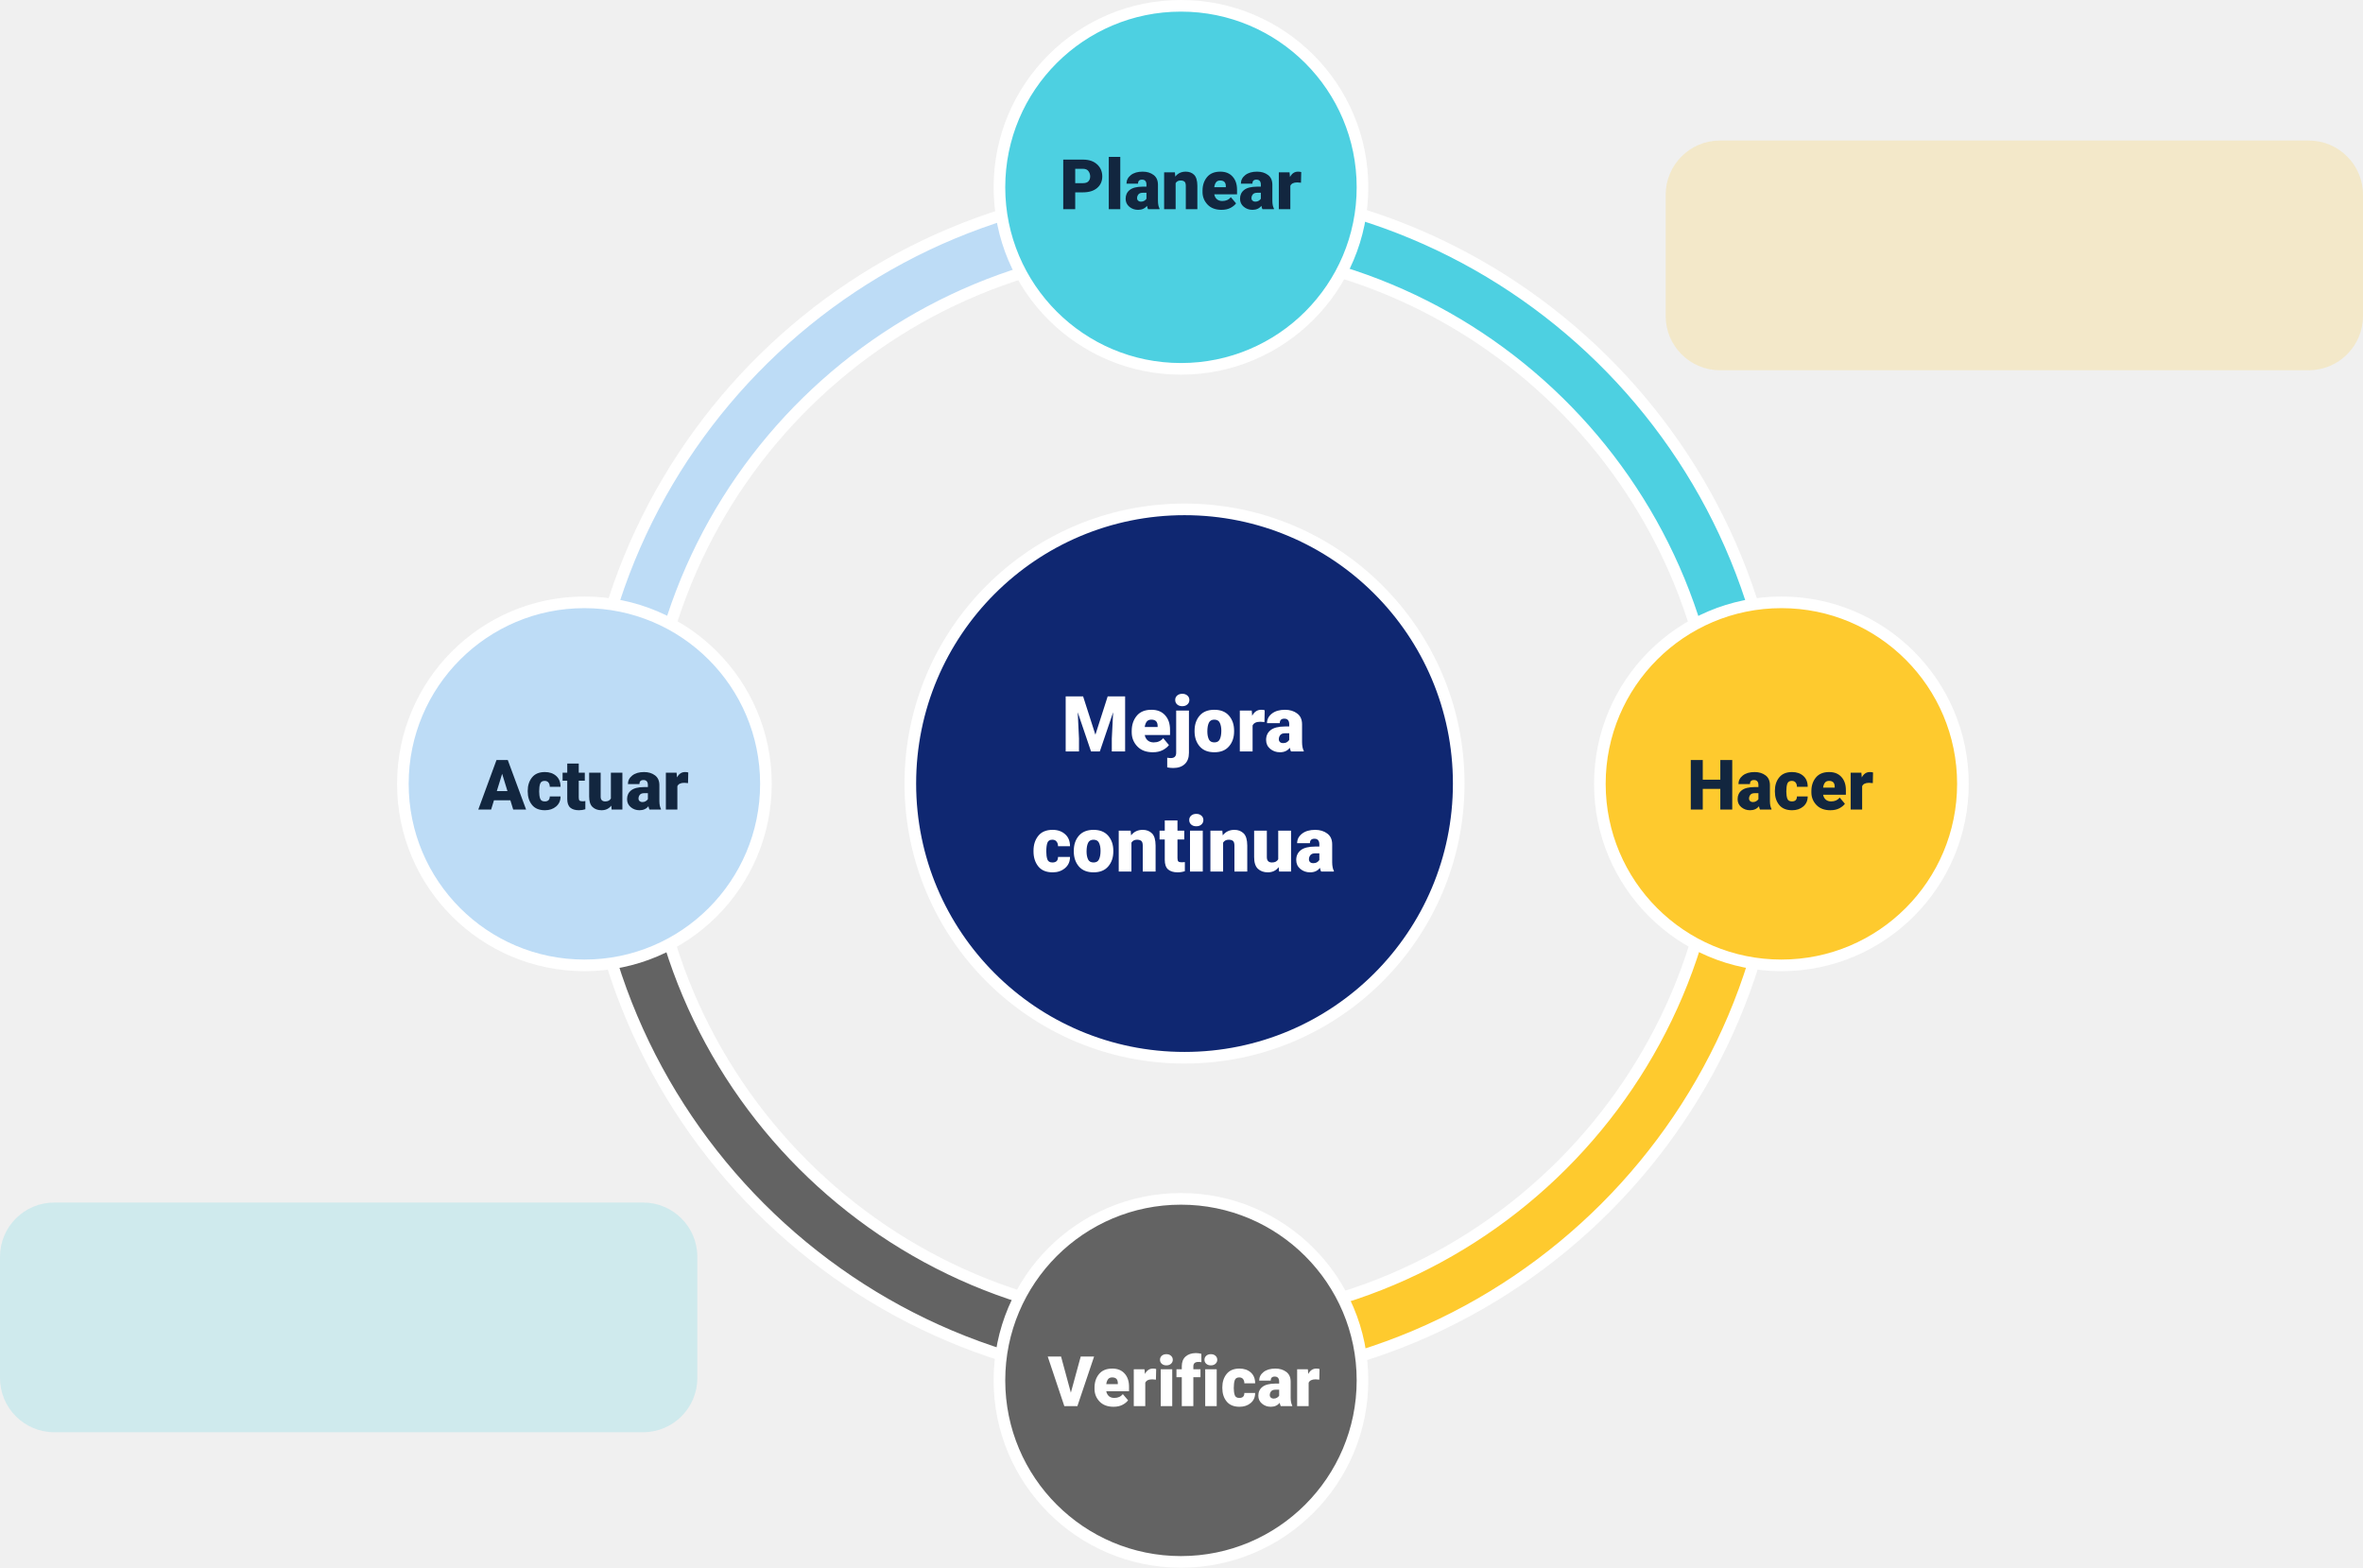
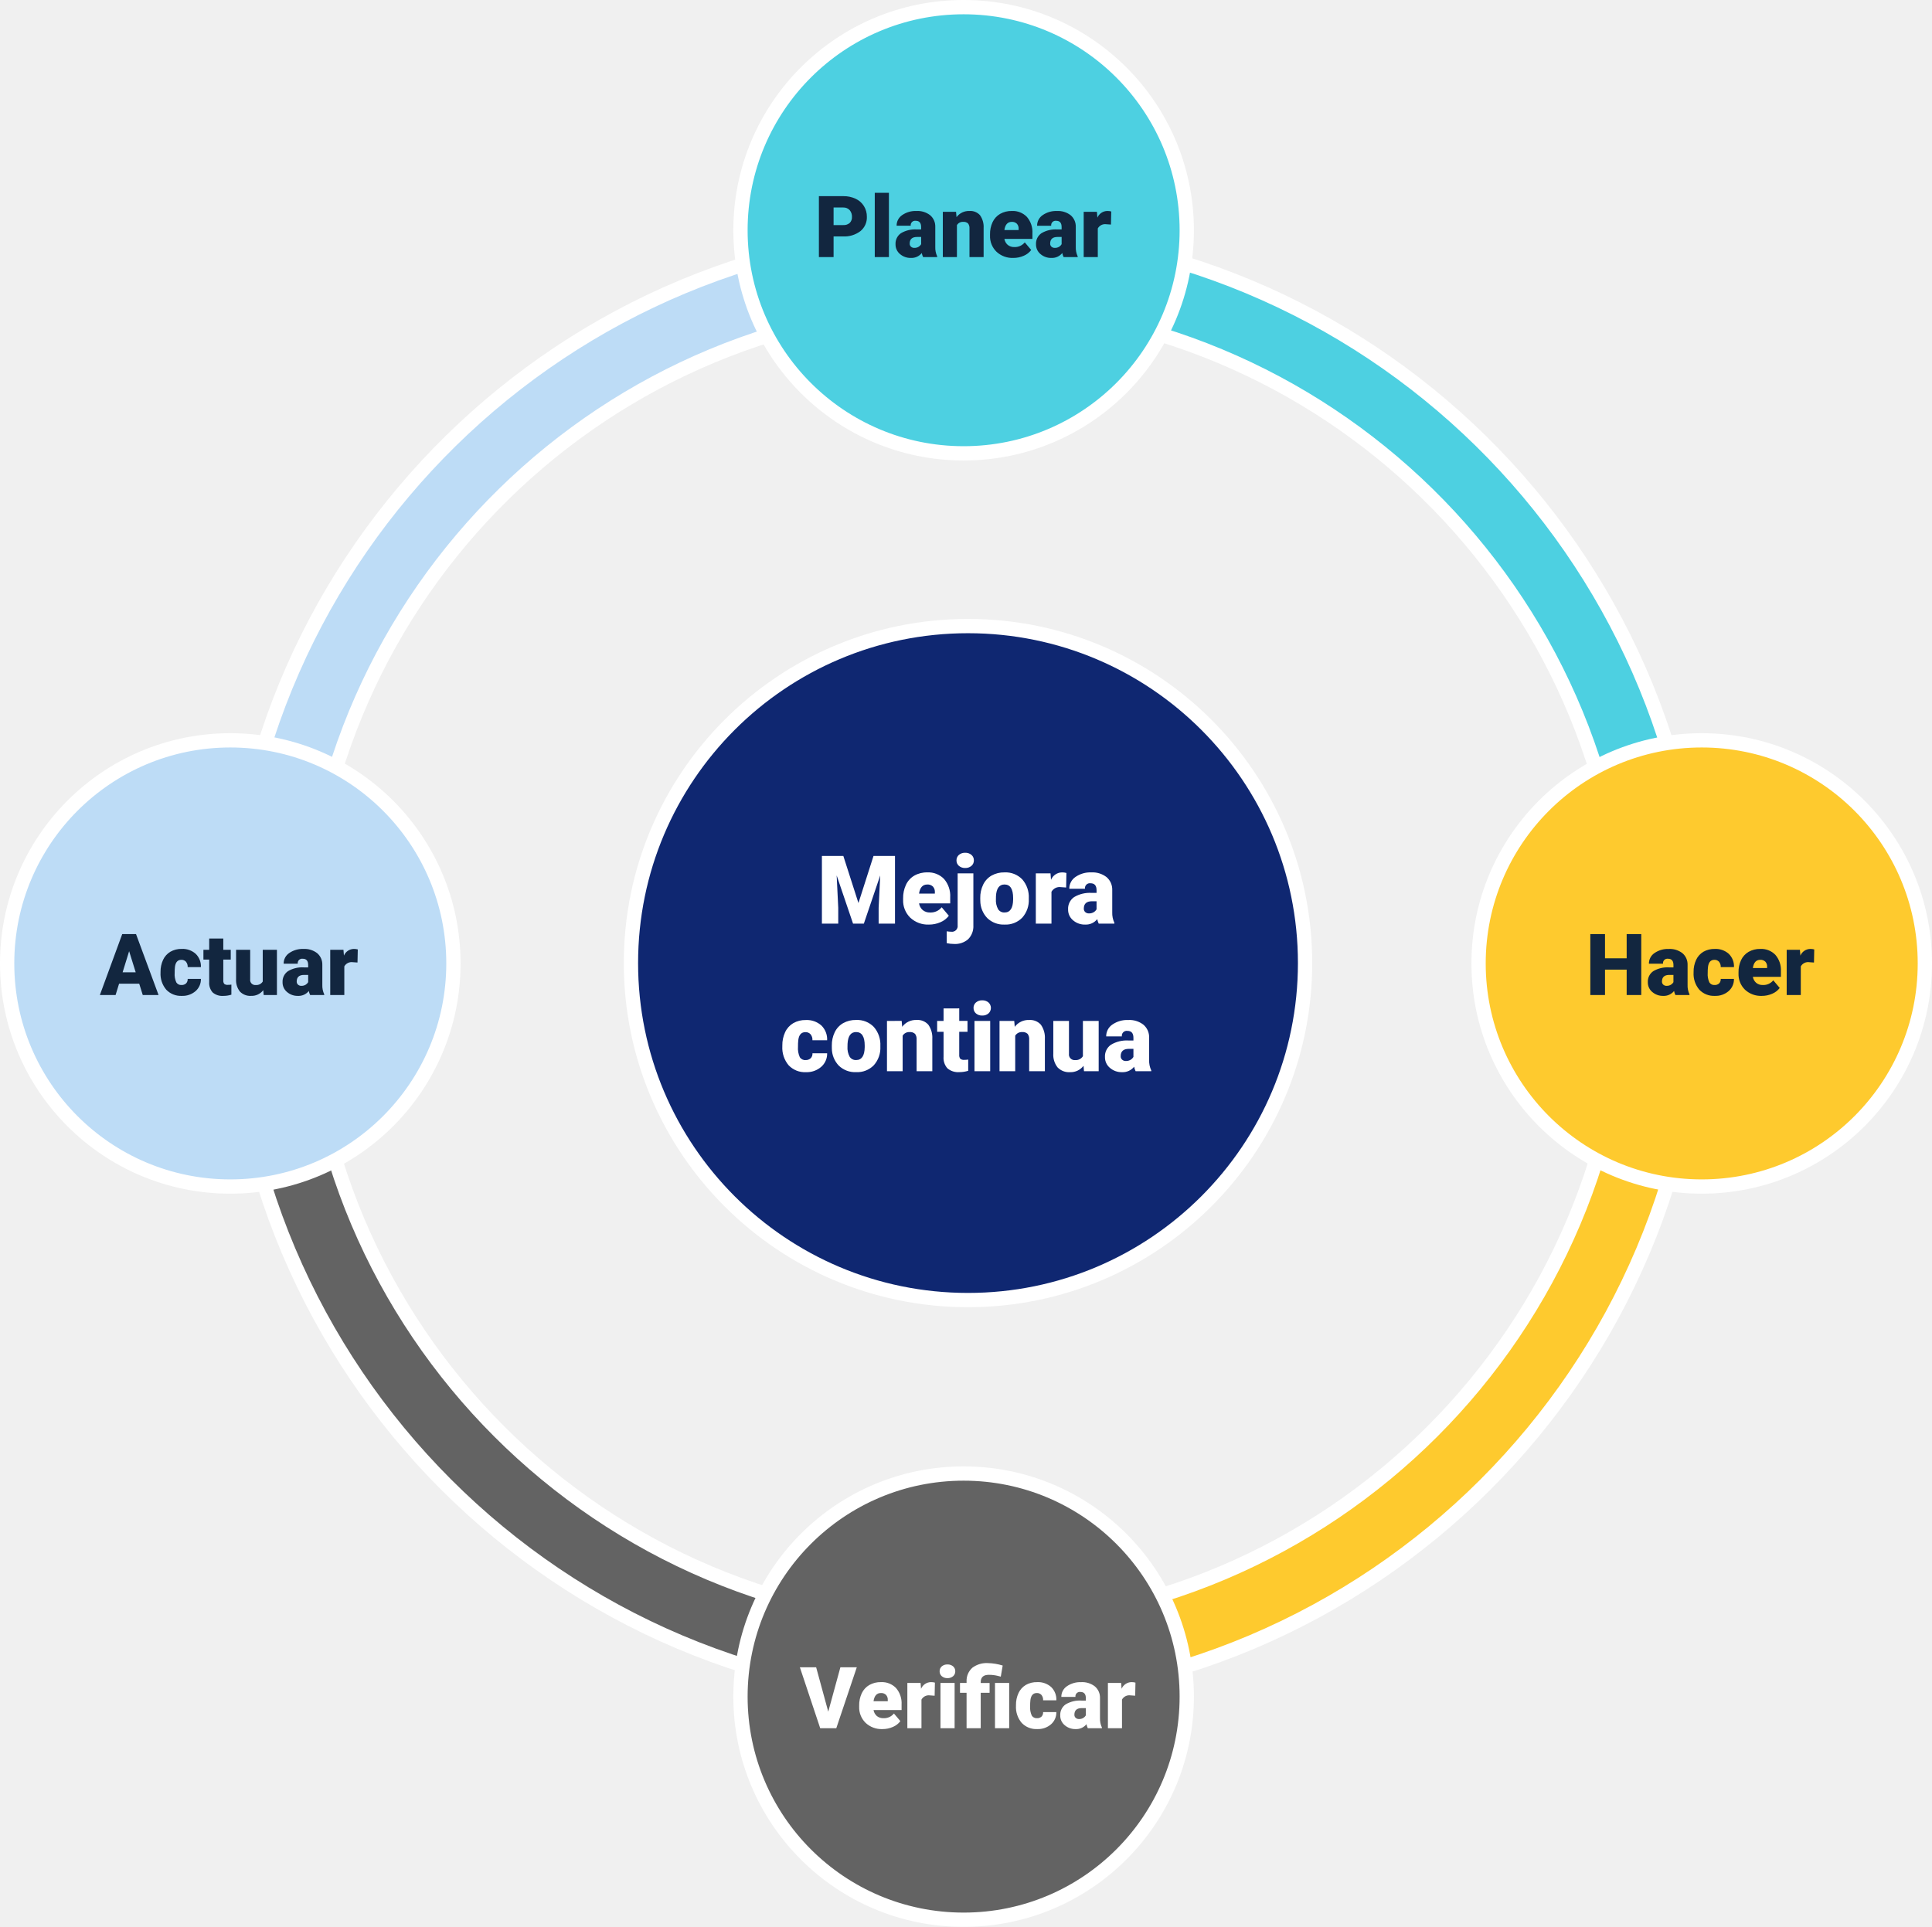
- <svg xmlns="http://www.w3.org/2000/svg" width="610" height="404.72" viewBox="0 0 610 404.72">
-   <g id="Grupo_143207" data-name="Grupo 143207" transform="translate(-495 -528)">
-     <g id="Grupo_143157" data-name="Grupo 143157" transform="translate(0 3)">
-       <g id="Grupo_142204" data-name="Grupo 142204" transform="translate(548 561.282)">
-         <rect id="Rectángulo_41430" data-name="Rectángulo 41430" width="180.012" height="59.298" rx="14" transform="translate(376.988)" fill="#feca2e" opacity="0.2" />
-         <rect id="Rectángulo_41431" data-name="Rectángulo 41431" width="180.012" height="59.298" rx="14" transform="translate(-53 274.164)" fill="#4dd0e1" opacity="0.2" />
-       </g>
-       <g id="Grupo_142205" data-name="Grupo 142205" transform="translate(599.125 526.5)">
-         <path id="Trazado_196593" data-name="Trazado 196593" d="M50.656,186.409A138.551,138.551,0,0,1,189.175,50.63V34.855A154.324,154.324,0,0,0,34.881,186.409Z" transform="translate(12.015 12.005)" fill="#bddcf6" stroke="#fff" stroke-width="3" />
-         <path id="Trazado_196595" data-name="Trazado 196595" d="M286.52,186.409h15.775A154.324,154.324,0,0,0,148,34.855V50.63A138.551,138.551,0,0,1,286.52,186.409" transform="translate(53.19 12.005)" fill="#4dd0e1" stroke="#fff" stroke-width="3" />
-         <path id="Trazado_196597" data-name="Trazado 196597" d="M50.63,148.741c0-.928.016-1.852.035-2.776H34.89c-.016.925-.035,1.848-.035,2.776a154.33,154.33,0,0,0,154.33,154.33V287.3A138.555,138.555,0,0,1,50.63,148.741" transform="translate(12.005 52.449)" fill="#636363" stroke="#fff" stroke-width="3" />
-         <path id="Trazado_196600" data-name="Trazado 196600" d="M286.555,148.741A138.555,138.555,0,0,1,148,287.3V303.07a154.33,154.33,0,0,0,154.33-154.33c0-.928-.019-1.851-.035-2.776H286.52C286.539,146.888,286.555,147.813,286.555,148.741Z" transform="translate(53.19 52.449)" fill="#feca2e" stroke="#fff" stroke-miterlimit="10" stroke-width="3" />
-         <path id="Trazado_196601" data-name="Trazado 196601" d="M207.365,47.36A46.86,46.86,0,1,1,160.505.5a46.86,46.86,0,0,1,46.86,46.86" transform="translate(40.231 -0.5)" fill="#4dd0e1" stroke="#fff" stroke-width="3" />
-         <path id="Trazado_196602" data-name="Trazado 196602" d="M207.365,273.65a46.86,46.86,0,1,1-46.86-46.86,46.86,46.86,0,0,1,46.86,46.86" transform="translate(40.231 81.21)" fill="#636363" stroke="#fff" stroke-width="3" />
-         <path id="Trazado_196603" data-name="Trazado 196603" d="M47.36,113.645A46.86,46.86,0,1,1,.5,160.505a46.86,46.86,0,0,1,46.86-46.86" transform="translate(-0.625 40.355)" fill="#bddcf6" stroke="#fff" stroke-width="3" />
-         <path id="Trazado_196604" data-name="Trazado 196604" d="M273.65,113.645a46.86,46.86,0,1,1-46.86,46.86,46.86,46.86,0,0,1,46.86-46.86" transform="translate(82.085 40.355)" fill="#feca2e" stroke="#fff" stroke-width="3" />
-         <path id="Trazado_196605" data-name="Trazado 196605" d="M237.671,166.889a70.783,70.783,0,1,1-70.782-70.782,70.782,70.782,0,0,1,70.782,70.782" transform="translate(34.768 33.893)" fill="#0f2771" stroke="#fff" stroke-width="3" />
-         <text id="Planear" transform="translate(169.376 52.5)" fill="#12263f" font-size="18" font-family="Roboto-Black, Roboto" font-weight="800">
-           <tspan x="0" y="0">Planear</tspan>
-         </text>
-         <text id="Actuar" transform="translate(19.375 207.5)" fill="#12263f" font-size="18" font-family="Roboto-Black, Roboto" font-weight="800">
-           <tspan x="0" y="0">Actuar</tspan>
-         </text>
-         <text id="Hacer" transform="translate(331.375 207.5)" fill="#12263f" font-size="18" font-family="Roboto-Black, Roboto" font-weight="800">
-           <tspan x="0" y="0">Hacer</tspan>
-         </text>
-         <text id="Mejora_continua" data-name="Mejora continua" transform="translate(201.375 192.5)" fill="#fff" font-size="20" font-family="Roboto-Black, Roboto" font-weight="800">
-           <tspan x="-31.475" y="0">Mejora</tspan>
-           <tspan x="-39.219" y="31">continua</tspan>
-         </text>
-         <text id="Verificar" transform="translate(166.375 361.5)" fill="#fff" font-size="18" font-family="Roboto-Black, Roboto" font-weight="800">
-           <tspan x="0" y="0">Verificar</tspan>
-         </text>
-       </g>
-     </g>
+ <svg xmlns="http://www.w3.org/2000/svg" width="405.72" height="404.72" viewBox="0 0 405.72 404.72">
+   <g id="Grupo_143180" data-name="Grupo 143180" transform="translate(-597.5 -522.5)">
+     <path id="Trazado_196593" data-name="Trazado 196593" d="M50.656,186.409A138.551,138.551,0,0,1,189.175,50.63V34.855A154.324,154.324,0,0,0,34.881,186.409Z" transform="translate(611.14 536.005)" fill="#bddcf6" stroke="#fff" stroke-width="3" />
+     <path id="Trazado_196595" data-name="Trazado 196595" d="M286.52,186.409h15.775A154.324,154.324,0,0,0,148,34.855V50.63A138.551,138.551,0,0,1,286.52,186.409" transform="translate(652.314 536.005)" fill="#4dd0e1" stroke="#fff" stroke-width="3" />
+     <path id="Trazado_196597" data-name="Trazado 196597" d="M50.63,148.741c0-.928.016-1.852.035-2.776H34.89c-.016.925-.035,1.848-.035,2.776a154.33,154.33,0,0,0,154.33,154.33V287.3A138.555,138.555,0,0,1,50.63,148.741" transform="translate(611.13 576.449)" fill="#636363" stroke="#fff" stroke-width="3" />
+     <path id="Trazado_196600" data-name="Trazado 196600" d="M286.555,148.741A138.555,138.555,0,0,1,148,287.3V303.07a154.33,154.33,0,0,0,154.33-154.33c0-.928-.019-1.851-.035-2.776H286.52C286.539,146.888,286.555,147.813,286.555,148.741Z" transform="translate(652.314 576.449)" fill="#feca2e" stroke="#fff" stroke-miterlimit="10" stroke-width="3" />
+     <path id="Trazado_196601" data-name="Trazado 196601" d="M207.365,47.36A46.86,46.86,0,1,1,160.505.5a46.86,46.86,0,0,1,46.86,46.86" transform="translate(639.355 523.5)" fill="#4dd0e1" stroke="#fff" stroke-width="3" />
+     <path id="Trazado_196602" data-name="Trazado 196602" d="M207.365,273.65a46.86,46.86,0,1,1-46.86-46.86,46.86,46.86,0,0,1,46.86,46.86" transform="translate(639.355 605.21)" fill="#636363" stroke="#fff" stroke-width="3" />
+     <path id="Trazado_196603" data-name="Trazado 196603" d="M47.36,113.645A46.86,46.86,0,1,1,.5,160.505a46.86,46.86,0,0,1,46.86-46.86" transform="translate(598.5 564.355)" fill="#bddcf6" stroke="#fff" stroke-width="3" />
+     <path id="Trazado_196604" data-name="Trazado 196604" d="M273.65,113.645a46.86,46.86,0,1,1-46.86,46.86,46.86,46.86,0,0,1,46.86-46.86" transform="translate(681.21 564.355)" fill="#feca2e" stroke="#fff" stroke-width="3" />
+     <path id="Trazado_196605" data-name="Trazado 196605" d="M237.671,166.889a70.783,70.783,0,1,1-70.782-70.782,70.782,70.782,0,0,1,70.782,70.782" transform="translate(633.894 557.893)" fill="#0f2771" stroke="#fff" stroke-width="3" />
+     <path id="Trazado_200750" data-name="Trazado 200750" d="M4.052-4.342V0H.967V-12.8H6.073a5.948,5.948,0,0,1,2.6.541,4.074,4.074,0,0,1,1.749,1.538,4.2,4.2,0,0,1,.62,2.263A3.7,3.7,0,0,1,9.7-5.462,5.561,5.561,0,0,1,6.021-4.342Zm0-2.382H6.073A1.906,1.906,0,0,0,7.44-7.172a1.665,1.665,0,0,0,.47-1.266A2.059,2.059,0,0,0,7.427-9.87a1.712,1.712,0,0,0-1.318-.545H4.052ZM15.671,0H12.7V-13.5h2.971Zm7.181,0a3.344,3.344,0,0,1-.281-.853A2.754,2.754,0,0,1,20.285.176,3.374,3.374,0,0,1,18-.637a2.588,2.588,0,0,1-.94-2.043A2.66,2.66,0,0,1,18.2-5.019a5.821,5.821,0,0,1,3.322-.791h.914v-.5q0-1.316-1.134-1.316A.927.927,0,0,0,20.25-6.587H17.288a2.655,2.655,0,0,1,1.173-2.239,4.931,4.931,0,0,1,2.993-.86,4.323,4.323,0,0,1,2.874.888,3.086,3.086,0,0,1,1.081,2.435v4.21a4.311,4.311,0,0,0,.4,2V0ZM21-1.934a1.652,1.652,0,0,0,.918-.237,1.487,1.487,0,0,0,.523-.536V-4.228h-.861q-1.547,0-1.547,1.389a.848.848,0,0,0,.272.655A.986.986,0,0,0,21-1.934ZM29.769-9.51l.1,1.116a3.225,3.225,0,0,1,2.716-1.292A2.713,2.713,0,0,1,34.8-8.8a4.226,4.226,0,0,1,.76,2.672V0H32.59V-6a1.6,1.6,0,0,0-.29-1.059A1.342,1.342,0,0,0,31.245-7.4a1.413,1.413,0,0,0-1.292.686V0H26.991V-9.51ZM41.8.176a4.889,4.889,0,0,1-3.542-1.305,4.507,4.507,0,0,1-1.354-3.4v-.246a5.84,5.84,0,0,1,.541-2.575,3.955,3.955,0,0,1,1.578-1.727,4.763,4.763,0,0,1,2.461-.611,4.117,4.117,0,0,1,3.164,1.244,4.887,4.887,0,0,1,1.16,3.467v1.151H39.92a2.135,2.135,0,0,0,.694,1.257A2.066,2.066,0,0,0,42-2.109a2.662,2.662,0,0,0,2.2-.984l1.354,1.6A3.784,3.784,0,0,1,43.985-.277,5.3,5.3,0,0,1,41.8.176ZM41.467-7.4q-1.3,0-1.547,1.723h2.988v-.229a1.467,1.467,0,0,0-.36-1.1A1.434,1.434,0,0,0,41.467-7.4ZM52.356,0a3.344,3.344,0,0,1-.281-.853A2.754,2.754,0,0,1,49.79.176,3.374,3.374,0,0,1,47.5-.637a2.588,2.588,0,0,1-.94-2.043,2.66,2.66,0,0,1,1.143-2.338,5.821,5.821,0,0,1,3.322-.791h.914v-.5q0-1.316-1.134-1.316a.927.927,0,0,0-1.055,1.042H46.793a2.655,2.655,0,0,1,1.173-2.239,4.931,4.931,0,0,1,2.993-.86,4.323,4.323,0,0,1,2.874.888,3.086,3.086,0,0,1,1.081,2.435v4.21a4.311,4.311,0,0,0,.4,2V0ZM50.5-1.934a1.652,1.652,0,0,0,.918-.237,1.487,1.487,0,0,0,.523-.536V-4.228h-.861q-1.547,0-1.547,1.389a.848.848,0,0,0,.272.655A.986.986,0,0,0,50.5-1.934Zm11.8-4.9L61.33-6.9a1.752,1.752,0,0,0-1.793.879V0H56.575V-9.51h2.777l.1,1.222a2.294,2.294,0,0,1,2.083-1.4,2.888,2.888,0,0,1,.826.105Z" transform="translate(768.501 576.5)" fill="#12263f" />
+     <path id="Trazado_200751" data-name="Trazado 200751" d="M8.235-2.391H4.008L3.27,0h-3.3L4.667-12.8h2.9L12.3,0H8.982ZM4.746-4.772H7.5L6.117-9.211ZM17.112-2.109a1.317,1.317,0,0,0,.967-.338,1.241,1.241,0,0,0,.334-.945H21.19A3.288,3.288,0,0,1,20.07-.826a4.168,4.168,0,0,1-2.887,1,4.22,4.22,0,0,1-3.27-1.3,5.125,5.125,0,0,1-1.2-3.6v-.123A5.792,5.792,0,0,1,13.25-7.4a3.872,3.872,0,0,1,1.534-1.7,4.573,4.573,0,0,1,2.373-.593A4.116,4.116,0,0,1,20.1-8.657a3.647,3.647,0,0,1,1.09,2.786H18.413A1.626,1.626,0,0,0,18.053-7a1.244,1.244,0,0,0-.967-.4q-1.151,0-1.345,1.468a10.357,10.357,0,0,0-.062,1.283,4.068,4.068,0,0,0,.343,1.986A1.187,1.187,0,0,0,17.112-2.109Zm8.78-9.765V-9.51h1.564v2.057H25.893V-3.1a1.111,1.111,0,0,0,.193.747,1.037,1.037,0,0,0,.765.211,4.345,4.345,0,0,0,.738-.053V-.079a5.466,5.466,0,0,1-1.67.255A3.1,3.1,0,0,1,23.66-.545a2.954,2.954,0,0,1-.729-2.188v-4.72H21.718V-9.51h1.213v-2.364ZM34.286-1.028a3.054,3.054,0,0,1-2.54,1.2,3,3,0,0,1-2.369-.91,3.826,3.826,0,0,1-.8-2.615V-9.51h2.962v6.179a1.065,1.065,0,0,0,1.187,1.222,1.548,1.548,0,0,0,1.45-.729V-9.51h2.979V0H34.374ZM44.13,0a3.344,3.344,0,0,1-.281-.853A2.754,2.754,0,0,1,41.563.176a3.374,3.374,0,0,1-2.285-.813,2.588,2.588,0,0,1-.94-2.043A2.66,2.66,0,0,1,39.48-5.019,5.821,5.821,0,0,1,42.8-5.81h.914v-.5q0-1.316-1.134-1.316a.927.927,0,0,0-1.055,1.042H38.566A2.655,2.655,0,0,1,39.74-8.825a4.931,4.931,0,0,1,2.993-.86,4.323,4.323,0,0,1,2.874.888,3.086,3.086,0,0,1,1.081,2.435v4.21a4.311,4.311,0,0,0,.4,2V0ZM42.275-1.934a1.652,1.652,0,0,0,.918-.237,1.487,1.487,0,0,0,.523-.536V-4.228h-.861q-1.547,0-1.547,1.389a.848.848,0,0,0,.272.655A.986.986,0,0,0,42.275-1.934Zm11.8-4.9L53.1-6.9a1.752,1.752,0,0,0-1.793.879V0H48.349V-9.51h2.777l.1,1.222a2.294,2.294,0,0,1,2.083-1.4,2.888,2.888,0,0,1,.826.105Z" transform="translate(618.5 731.5)" fill="#12263f" />
+     <path id="Trazado_200752" data-name="Trazado 200752" d="M11.663,0H8.6V-5.344H4.052V0H.967V-12.8H4.052v5.08H8.6V-12.8h3.067Zm7.172,0a3.344,3.344,0,0,1-.281-.853A2.754,2.754,0,0,1,16.269.176a3.374,3.374,0,0,1-2.285-.813,2.588,2.588,0,0,1-.94-2.043,2.66,2.66,0,0,1,1.143-2.338,5.821,5.821,0,0,1,3.322-.791h.914v-.5q0-1.316-1.134-1.316a.927.927,0,0,0-1.055,1.042H13.271a2.655,2.655,0,0,1,1.173-2.239,4.931,4.931,0,0,1,2.993-.86,4.323,4.323,0,0,1,2.874.888,3.086,3.086,0,0,1,1.081,2.435v4.21a4.311,4.311,0,0,0,.4,2V0ZM16.98-1.934a1.652,1.652,0,0,0,.918-.237,1.487,1.487,0,0,0,.523-.536V-4.228h-.861q-1.547,0-1.547,1.389a.848.848,0,0,0,.272.655A.986.986,0,0,0,16.98-1.934Zm10.072-.176a1.317,1.317,0,0,0,.967-.338,1.241,1.241,0,0,0,.334-.945h2.777A3.288,3.288,0,0,1,30.01-.826a4.168,4.168,0,0,1-2.887,1,4.22,4.22,0,0,1-3.27-1.3,5.125,5.125,0,0,1-1.2-3.6v-.123A5.792,5.792,0,0,1,23.19-7.4a3.872,3.872,0,0,1,1.534-1.7A4.573,4.573,0,0,1,27.1-9.686a4.116,4.116,0,0,1,2.944,1.028,3.647,3.647,0,0,1,1.09,2.786H28.354A1.626,1.626,0,0,0,27.993-7a1.244,1.244,0,0,0-.967-.4q-1.151,0-1.345,1.468a10.357,10.357,0,0,0-.062,1.283,4.068,4.068,0,0,0,.343,1.986A1.187,1.187,0,0,0,27.053-2.109ZM36.984.176a4.889,4.889,0,0,1-3.542-1.305,4.507,4.507,0,0,1-1.354-3.4v-.246a5.84,5.84,0,0,1,.541-2.575,3.955,3.955,0,0,1,1.578-1.727,4.763,4.763,0,0,1,2.461-.611,4.117,4.117,0,0,1,3.164,1.244,4.887,4.887,0,0,1,1.16,3.467v1.151H35.1A2.135,2.135,0,0,0,35.8-2.566a2.066,2.066,0,0,0,1.389.457,2.662,2.662,0,0,0,2.2-.984l1.354,1.6A3.784,3.784,0,0,1,39.168-.277,5.3,5.3,0,0,1,36.984.176ZM36.65-7.4q-1.3,0-1.547,1.723h2.988v-.229a1.467,1.467,0,0,0-.36-1.1A1.434,1.434,0,0,0,36.65-7.4Zm11.285.571L46.96-6.9a1.752,1.752,0,0,0-1.793.879V0H42.205V-9.51h2.777l.1,1.222a2.294,2.294,0,0,1,2.083-1.4,2.888,2.888,0,0,1,.826.105Z" transform="translate(930.5 731.5)" fill="#12263f" />
+     <path id="Trazado_200753" data-name="Trazado 200753" d="M-25.9-14.219l3.174,9.893,3.164-9.893h4.512V0h-3.437V-3.32l.332-6.8L-21.592,0h-2.266L-27.3-10.127l.332,6.807V0H-30.4V-14.219ZM-7.91.2a5.432,5.432,0,0,1-3.936-1.45,5.008,5.008,0,0,1-1.5-3.774V-5.3a6.489,6.489,0,0,1,.6-2.861A4.395,4.395,0,0,1-11-10.083a5.292,5.292,0,0,1,2.734-.679A4.574,4.574,0,0,1-4.746-9.38,5.43,5.43,0,0,1-3.457-5.527v1.279H-10a2.372,2.372,0,0,0,.771,1.4,2.3,2.3,0,0,0,1.543.508A2.958,2.958,0,0,0-5.244-3.437l1.5,1.777A4.2,4.2,0,0,1-5.483-.308,5.891,5.891,0,0,1-7.91.2Zm-.371-8.418q-1.445,0-1.719,1.914h3.32v-.254a1.63,1.63,0,0,0-.4-1.226A1.593,1.593,0,0,0-8.281-8.223Zm9.688-2.344V.361A3.836,3.836,0,0,1,.332,3.252,4.127,4.127,0,0,1-2.637,4.268,7.009,7.009,0,0,1-4.189,4.1V1.611a6.3,6.3,0,0,0,.928.088A1.2,1.2,0,0,0-1.895.342V-10.566Zm-3.545-2.725a1.469,1.469,0,0,1,.508-1.152,1.916,1.916,0,0,1,1.318-.449,1.916,1.916,0,0,1,1.318.449,1.469,1.469,0,0,1,.508,1.152,1.469,1.469,0,0,1-.508,1.152,1.916,1.916,0,0,1-1.318.449,1.916,1.916,0,0,1-1.318-.449A1.469,1.469,0,0,1-2.139-13.291Zm4.99,7.91A6.236,6.236,0,0,1,3.467-8.2a4.4,4.4,0,0,1,1.768-1.9,5.323,5.323,0,0,1,2.705-.664,4.858,4.858,0,0,1,3.74,1.47,5.64,5.64,0,0,1,1.367,4v.117a5.472,5.472,0,0,1-1.372,3.921A4.871,4.871,0,0,1,7.959.2,4.927,4.927,0,0,1,4.336-1.157,5.29,5.29,0,0,1,2.861-4.824Zm3.291.205A3.932,3.932,0,0,0,6.6-3.027a1.529,1.529,0,0,0,1.357.684q1.758,0,1.8-2.705v-.332q0-2.842-1.816-2.842-1.65,0-1.787,2.451ZM20.889-7.588,19.8-7.666a1.947,1.947,0,0,0-1.992.977V0H14.521V-10.566h3.086l.107,1.357a2.548,2.548,0,0,1,2.314-1.553,3.209,3.209,0,0,1,.918.117ZM27.734,0a3.716,3.716,0,0,1-.312-.947A3.06,3.06,0,0,1,24.883.2a3.749,3.749,0,0,1-2.539-.9A2.875,2.875,0,0,1,21.3-2.979a2.955,2.955,0,0,1,1.27-2.6,6.468,6.468,0,0,1,3.691-.879h1.016v-.559q0-1.462-1.26-1.462a1.03,1.03,0,0,0-1.172,1.158H21.553a2.95,2.95,0,0,1,1.3-2.487,5.479,5.479,0,0,1,3.325-.956,4.8,4.8,0,0,1,3.193.986,3.429,3.429,0,0,1,1.2,2.705v4.678a4.79,4.79,0,0,0,.449,2.227V0ZM25.674-2.148a1.836,1.836,0,0,0,1.021-.264,1.653,1.653,0,0,0,.581-.6V-4.7h-.957Q24.6-4.7,24.6-3.154a.942.942,0,0,0,.3.728A1.1,1.1,0,0,0,25.674-2.148Zm-59.5,30.8a1.464,1.464,0,0,0,1.074-.376,1.379,1.379,0,0,0,.371-1.05H-29.3a3.653,3.653,0,0,1-1.245,2.852A4.631,4.631,0,0,1-33.75,31.2a4.689,4.689,0,0,1-3.633-1.445,5.7,5.7,0,0,1-1.328-4v-.137a6.436,6.436,0,0,1,.591-2.827,4.3,4.3,0,0,1,1.7-1.885,5.081,5.081,0,0,1,2.637-.659,4.573,4.573,0,0,1,3.271,1.143,4.053,4.053,0,0,1,1.211,3.1h-3.086a1.807,1.807,0,0,0-.4-1.26,1.382,1.382,0,0,0-1.074-.439q-1.279,0-1.494,1.631a11.507,11.507,0,0,0-.068,1.426,4.52,4.52,0,0,0,.381,2.207A1.319,1.319,0,0,0-33.828,28.656Zm5.508-3.037a6.236,6.236,0,0,1,.615-2.817,4.4,4.4,0,0,1,1.768-1.9,5.323,5.323,0,0,1,2.705-.664,4.858,4.858,0,0,1,3.74,1.47,5.64,5.64,0,0,1,1.367,4v.117A5.472,5.472,0,0,1-19.5,29.745a4.871,4.871,0,0,1-3.716,1.45,4.927,4.927,0,0,1-3.623-1.353,5.29,5.29,0,0,1-1.475-3.667Zm3.291.205a3.932,3.932,0,0,0,.459,2.148,1.529,1.529,0,0,0,1.357.684q1.758,0,1.8-2.705v-.332q0-2.842-1.816-2.842-1.65,0-1.787,2.451Zm11.377-5.391.107,1.24a3.583,3.583,0,0,1,3.018-1.436,3.015,3.015,0,0,1,2.466.986,4.7,4.7,0,0,1,.845,2.969V31h-3.3V24.33a1.783,1.783,0,0,0-.322-1.177,1.491,1.491,0,0,0-1.172-.376,1.569,1.569,0,0,0-1.436.762V31h-3.291V20.434Zm12.09-2.627v2.627H.176v2.285H-1.562v4.834a1.234,1.234,0,0,0,.215.83,1.152,1.152,0,0,0,.85.234,4.828,4.828,0,0,0,.82-.059v2.354a6.074,6.074,0,0,1-1.855.283,3.448,3.448,0,0,1-2.51-.8,3.282,3.282,0,0,1-.811-2.432V22.719H-6.2V20.434h1.348V17.807ZM4.941,31h-3.3V20.434h3.3Zm-3.5-13.291a1.469,1.469,0,0,1,.508-1.152,1.916,1.916,0,0,1,1.318-.449,1.916,1.916,0,0,1,1.318.449,1.561,1.561,0,0,1,0,2.3,1.916,1.916,0,0,1-1.318.449,1.916,1.916,0,0,1-1.318-.449A1.469,1.469,0,0,1,1.445,17.709ZM9.99,20.434l.107,1.24a3.583,3.583,0,0,1,3.018-1.436,3.015,3.015,0,0,1,2.466.986,4.7,4.7,0,0,1,.845,2.969V31h-3.3V24.33a1.783,1.783,0,0,0-.322-1.177,1.491,1.491,0,0,0-1.172-.376,1.569,1.569,0,0,0-1.436.762V31H6.9V20.434Zm14.551,9.424A3.393,3.393,0,0,1,21.719,31.2a3.328,3.328,0,0,1-2.632-1.011,4.251,4.251,0,0,1-.894-2.905V20.434h3.291V27.3A1.183,1.183,0,0,0,22.8,28.656a1.72,1.72,0,0,0,1.611-.811V20.434h3.311V31H24.639ZM35.479,31a3.716,3.716,0,0,1-.312-.947A3.06,3.06,0,0,1,32.627,31.2a3.749,3.749,0,0,1-2.539-.9,2.875,2.875,0,0,1-1.045-2.271,2.955,2.955,0,0,1,1.27-2.6A6.468,6.468,0,0,1,34,24.545H35.02v-.559q0-1.462-1.26-1.462a1.03,1.03,0,0,0-1.172,1.158H29.3a2.95,2.95,0,0,1,1.3-2.487,5.479,5.479,0,0,1,3.325-.956,4.8,4.8,0,0,1,3.193.986,3.429,3.429,0,0,1,1.2,2.705v4.678a4.79,4.79,0,0,0,.449,2.227V31Zm-2.061-2.148a1.836,1.836,0,0,0,1.021-.264,1.653,1.653,0,0,0,.581-.6V26.3h-.957q-1.719,0-1.719,1.543a.942.942,0,0,0,.3.728A1.1,1.1,0,0,0,33.418,28.852Z" transform="translate(800.5 716.5)" fill="#fff" />
+     <path id="Trazado_200754" data-name="Trazado 200754" d="M5.933-3.48,8.481-12.8h3.445L7.62,0H4.245L-.026-12.8H3.393ZM17.323.176a4.889,4.889,0,0,1-3.542-1.305,4.507,4.507,0,0,1-1.354-3.4v-.246a5.84,5.84,0,0,1,.541-2.575,3.955,3.955,0,0,1,1.578-1.727,4.763,4.763,0,0,1,2.461-.611,4.117,4.117,0,0,1,3.164,1.244,4.887,4.887,0,0,1,1.16,3.467v1.151H15.442a2.135,2.135,0,0,0,.694,1.257,2.066,2.066,0,0,0,1.389.457,2.662,2.662,0,0,0,2.2-.984l1.354,1.6A3.784,3.784,0,0,1,19.507-.277,5.3,5.3,0,0,1,17.323.176ZM16.989-7.4q-1.3,0-1.547,1.723h2.988v-.229a1.467,1.467,0,0,0-.36-1.1A1.434,1.434,0,0,0,16.989-7.4Zm11.285.571L27.3-6.9a1.752,1.752,0,0,0-1.793.879V0H22.544V-9.51h2.777l.1,1.222a2.294,2.294,0,0,1,2.083-1.4,2.888,2.888,0,0,1,.826.105ZM32.467,0H29.5V-9.51h2.971ZM29.32-11.962A1.322,1.322,0,0,1,29.777-13a1.724,1.724,0,0,1,1.187-.4,1.724,1.724,0,0,1,1.187.4,1.322,1.322,0,0,1,.457,1.037,1.322,1.322,0,0,1-.457,1.037,1.724,1.724,0,0,1-1.187.4,1.724,1.724,0,0,1-1.187-.4A1.322,1.322,0,0,1,29.32-11.962ZM34.98,0V-7.453H33.6V-9.51h1.38v-.316a3.631,3.631,0,0,1,1.248-2.909,4.987,4.987,0,0,1,3.243-.949,11.509,11.509,0,0,1,3.094.51l-.4,2.338-.492-.132a7.832,7.832,0,0,0-2.021-.255q-1.7,0-1.7,1.547v.167h1.863v2.057H37.951V0Zm8.947,0H40.948V-9.51h2.979Zm5.827-2.109a1.317,1.317,0,0,0,.967-.338,1.241,1.241,0,0,0,.334-.945h2.777A3.288,3.288,0,0,1,52.712-.826a4.168,4.168,0,0,1-2.887,1,4.22,4.22,0,0,1-3.27-1.3,5.125,5.125,0,0,1-1.2-3.6v-.123A5.792,5.792,0,0,1,45.892-7.4a3.872,3.872,0,0,1,1.534-1.7A4.573,4.573,0,0,1,49.8-9.686a4.116,4.116,0,0,1,2.944,1.028,3.647,3.647,0,0,1,1.09,2.786H51.056A1.626,1.626,0,0,0,50.7-7a1.244,1.244,0,0,0-.967-.4q-1.151,0-1.345,1.468a10.357,10.357,0,0,0-.062,1.283,4.068,4.068,0,0,0,.343,1.986A1.187,1.187,0,0,0,49.755-2.109ZM60.442,0a3.344,3.344,0,0,1-.281-.853A2.754,2.754,0,0,1,57.876.176a3.374,3.374,0,0,1-2.285-.813,2.588,2.588,0,0,1-.94-2.043,2.66,2.66,0,0,1,1.143-2.338,5.821,5.821,0,0,1,3.322-.791h.914v-.5q0-1.316-1.134-1.316a.927.927,0,0,0-1.055,1.042H54.879a2.655,2.655,0,0,1,1.173-2.239,4.931,4.931,0,0,1,2.993-.86,4.323,4.323,0,0,1,2.874.888A3.086,3.086,0,0,1,63-6.363v4.21a4.311,4.311,0,0,0,.4,2V0ZM58.588-1.934a1.652,1.652,0,0,0,.918-.237,1.487,1.487,0,0,0,.523-.536V-4.228h-.861q-1.547,0-1.547,1.389a.848.848,0,0,0,.272.655A.986.986,0,0,0,58.588-1.934Zm11.8-4.9-.976-.07a1.752,1.752,0,0,0-1.793.879V0H64.661V-9.51h2.777l.1,1.222a2.294,2.294,0,0,1,2.083-1.4,2.888,2.888,0,0,1,.826.105Z" transform="translate(765.5 885.5)" fill="#fff" />
  </g>
</svg>
